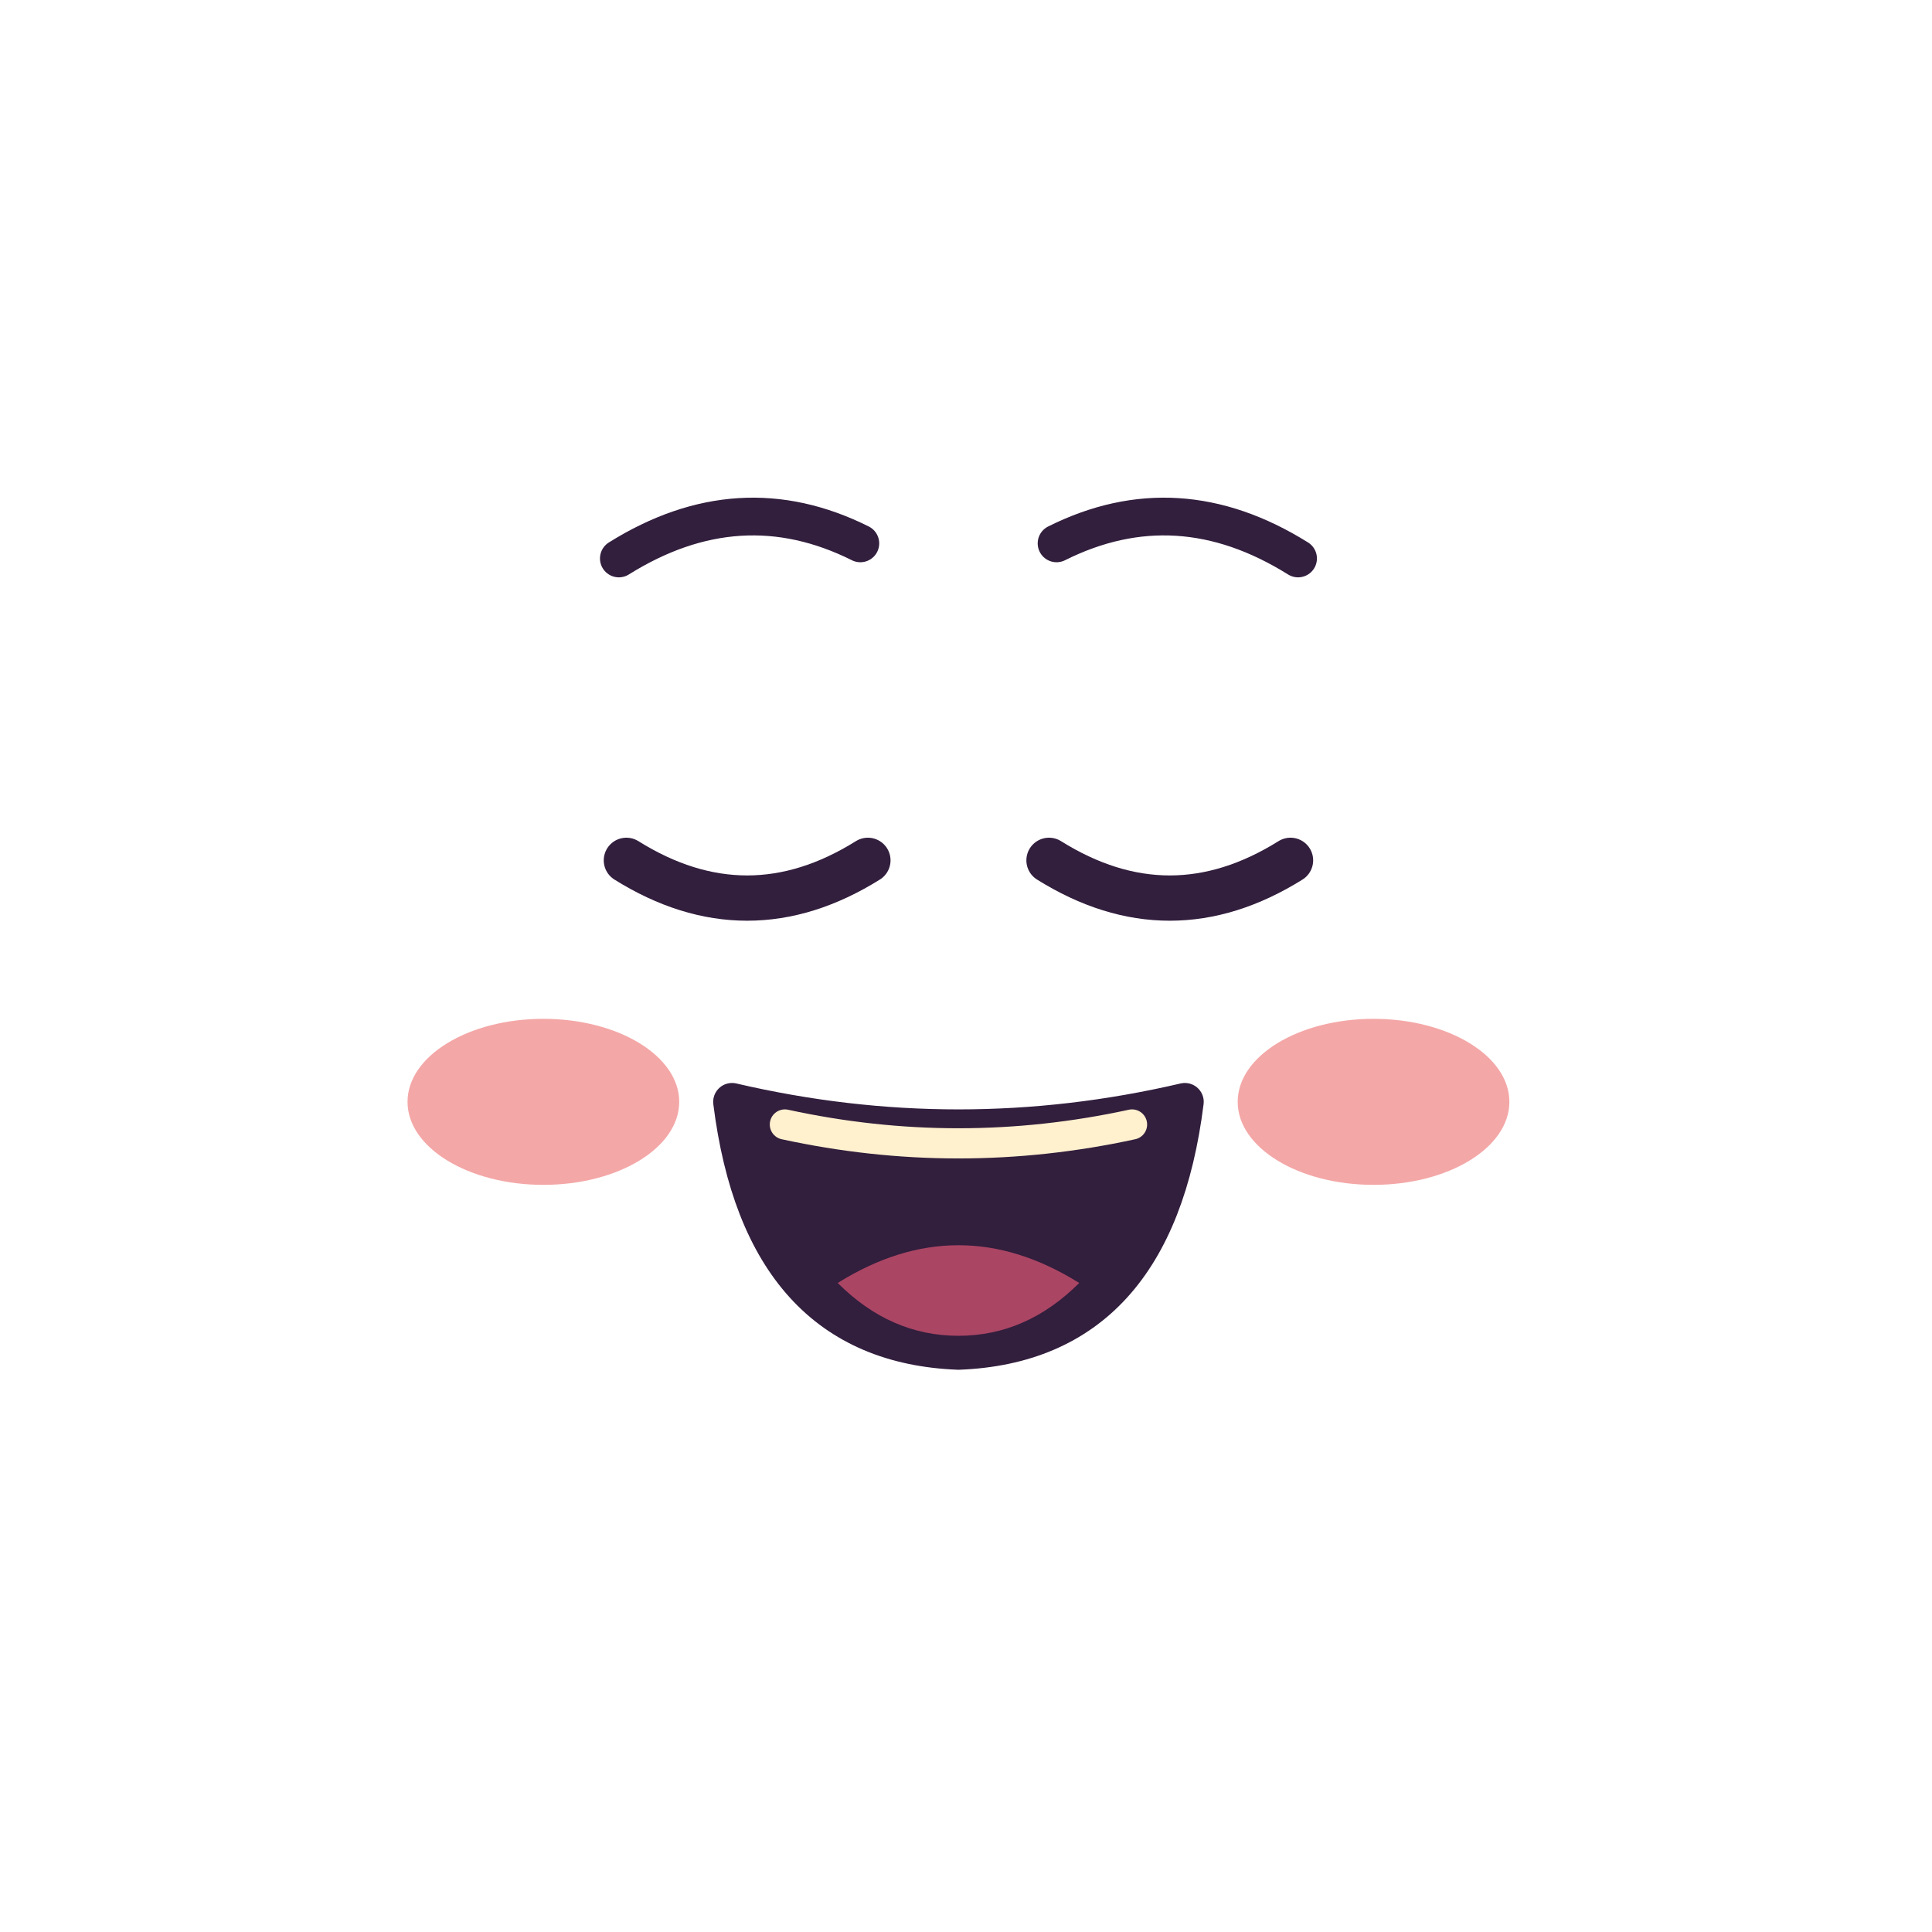
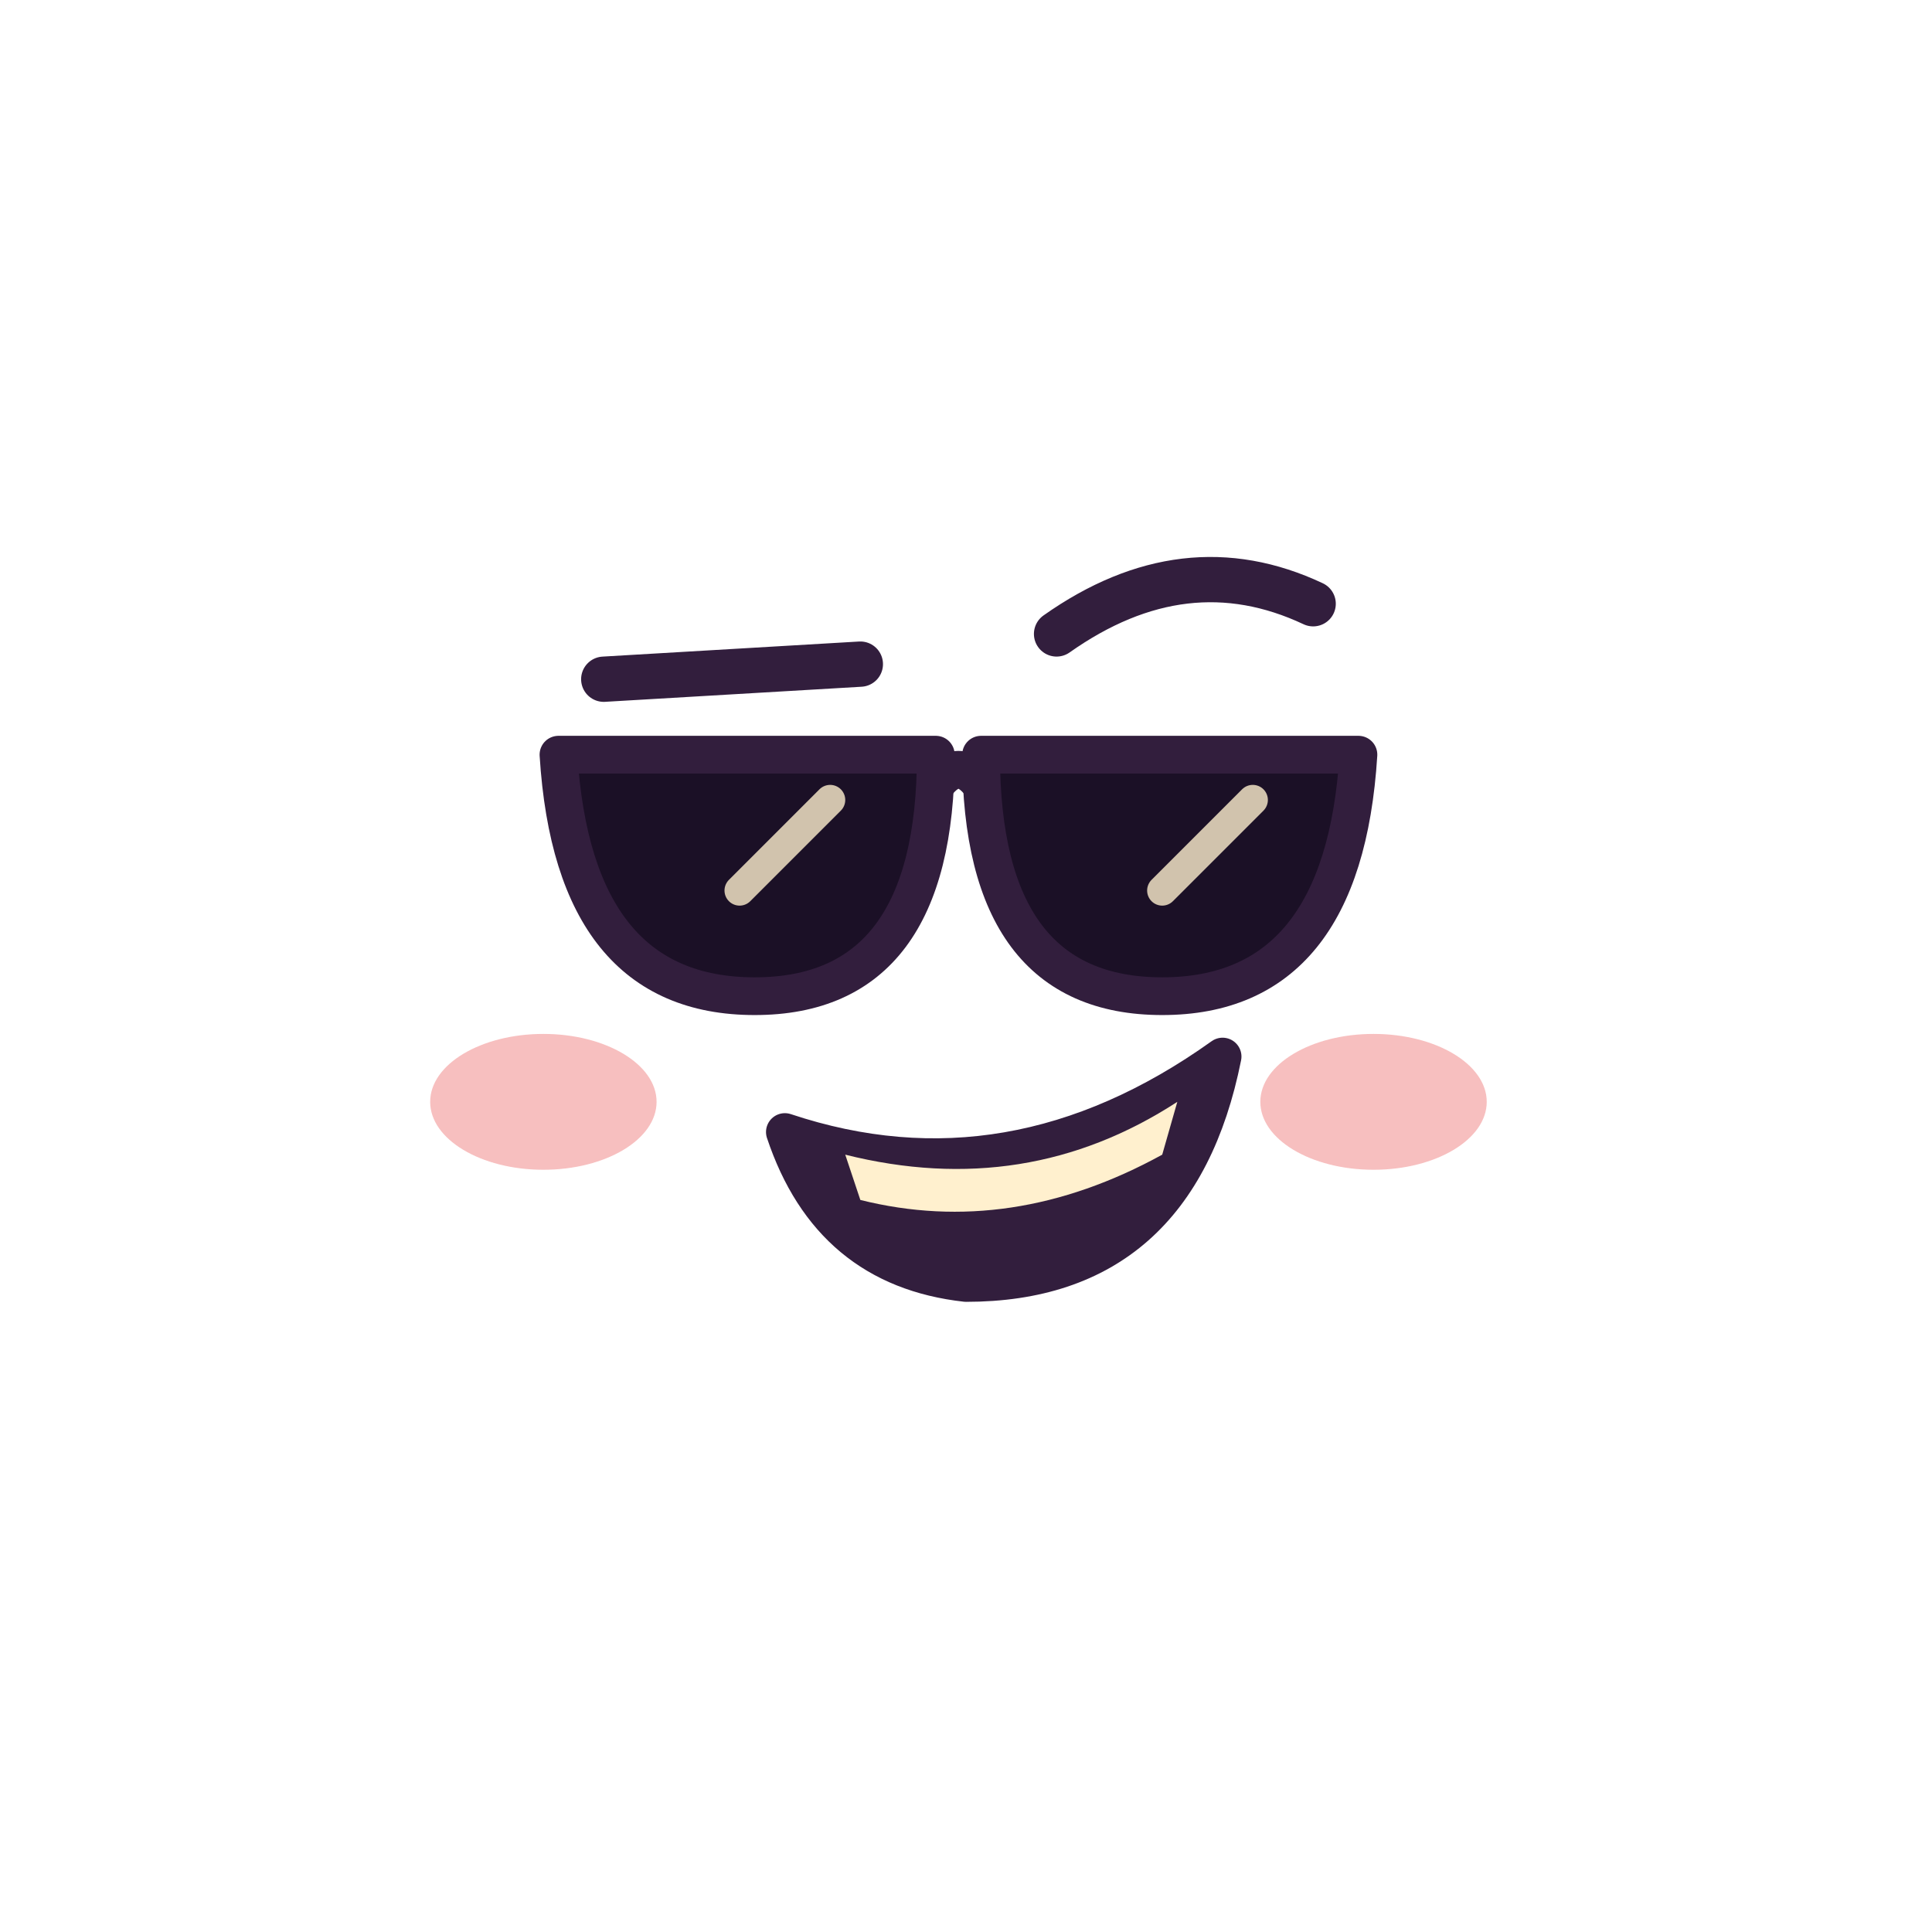
<svg xmlns="http://www.w3.org/2000/svg" width="256" height="256" viewBox="0 0 256 256">
  <g stroke="#321E3D" stroke-width="8" stroke-linecap="round" stroke-linejoin="round">
-     <ellipse cx="72" cy="146" rx="18" ry="11" fill="#F08A8A" stroke="none" opacity=".75" />
-     <ellipse cx="182" cy="146" rx="18" ry="11" fill="#F08A8A" stroke="none" opacity=".75" />
-     <path d="M 83 114 Q 99 124 115 114" fill="none" stroke-width="6" />
-     <path d="M 139 114 Q 155 124 171 114" fill="none" stroke-width="6" />
-     <path d="M 82 74 Q 98 64 114 72" fill="none" stroke-width="5" />
-     <path d="M 140 72 Q 156 64 172 74" fill="none" stroke-width="5" />
-     <path d="M 97 146 Q 127 153 157 146 Q 153 178 127 179 Q 101 178 97 146 Z" fill="#321E3D" stroke-width="5" />
-     <path d="M 111 170 Q 127 160 143 170 Q 136 177 127 177 Q 118 177 111 170 Z" fill="#AB4564" stroke="none" />
-     <path d="M 104 149 Q 127 154 150 149" fill="none" stroke="#FFF0CE" stroke-width="4" />
+     <ellipse cx="72" cy="146" rx="15" ry="9" fill="#F08A8A" stroke="none" opacity=".55" />
+     <ellipse cx="182" cy="146" rx="15" ry="9" fill="#F08A8A" stroke="none" opacity=".55" />
+     <path d="M 74 100 L 124 100 Q 124 132 100 132 Q 76 132 74 100 Z" fill="#1B1026" stroke-width="5" />
+     <path d="M 130 100 L 180 100 Q 178 132 154 132 Q 130 132 130 100 Z" fill="#1B1026" stroke-width="5" />
+     <path d="M 124 104 Q 127 100 130 104" fill="none" stroke-width="5" />
+     <path d="M 98 118 L 110 106 M 154 118 L 166 106" fill="none" stroke="#FFF0CE" stroke-width="4" opacity=".8" />
+     <path d="M 80 90 L 114 88" fill="none" stroke-width="6" />
+     <path d="M 140 84 Q 157 72 174 80" fill="none" stroke-width="6" />
+     <path d="M 104 150 Q 134 160 162 140 Q 156 170 128 170 Q 110 168 104 150 Z" fill="#321E3D" stroke-width="5" />
+     <path d="M 112 153 Q 136 159 156 146 L 154 153 Q 134 164 114 159 Z" fill="#FFF0CE" stroke="none" />
  </g>
</svg>
